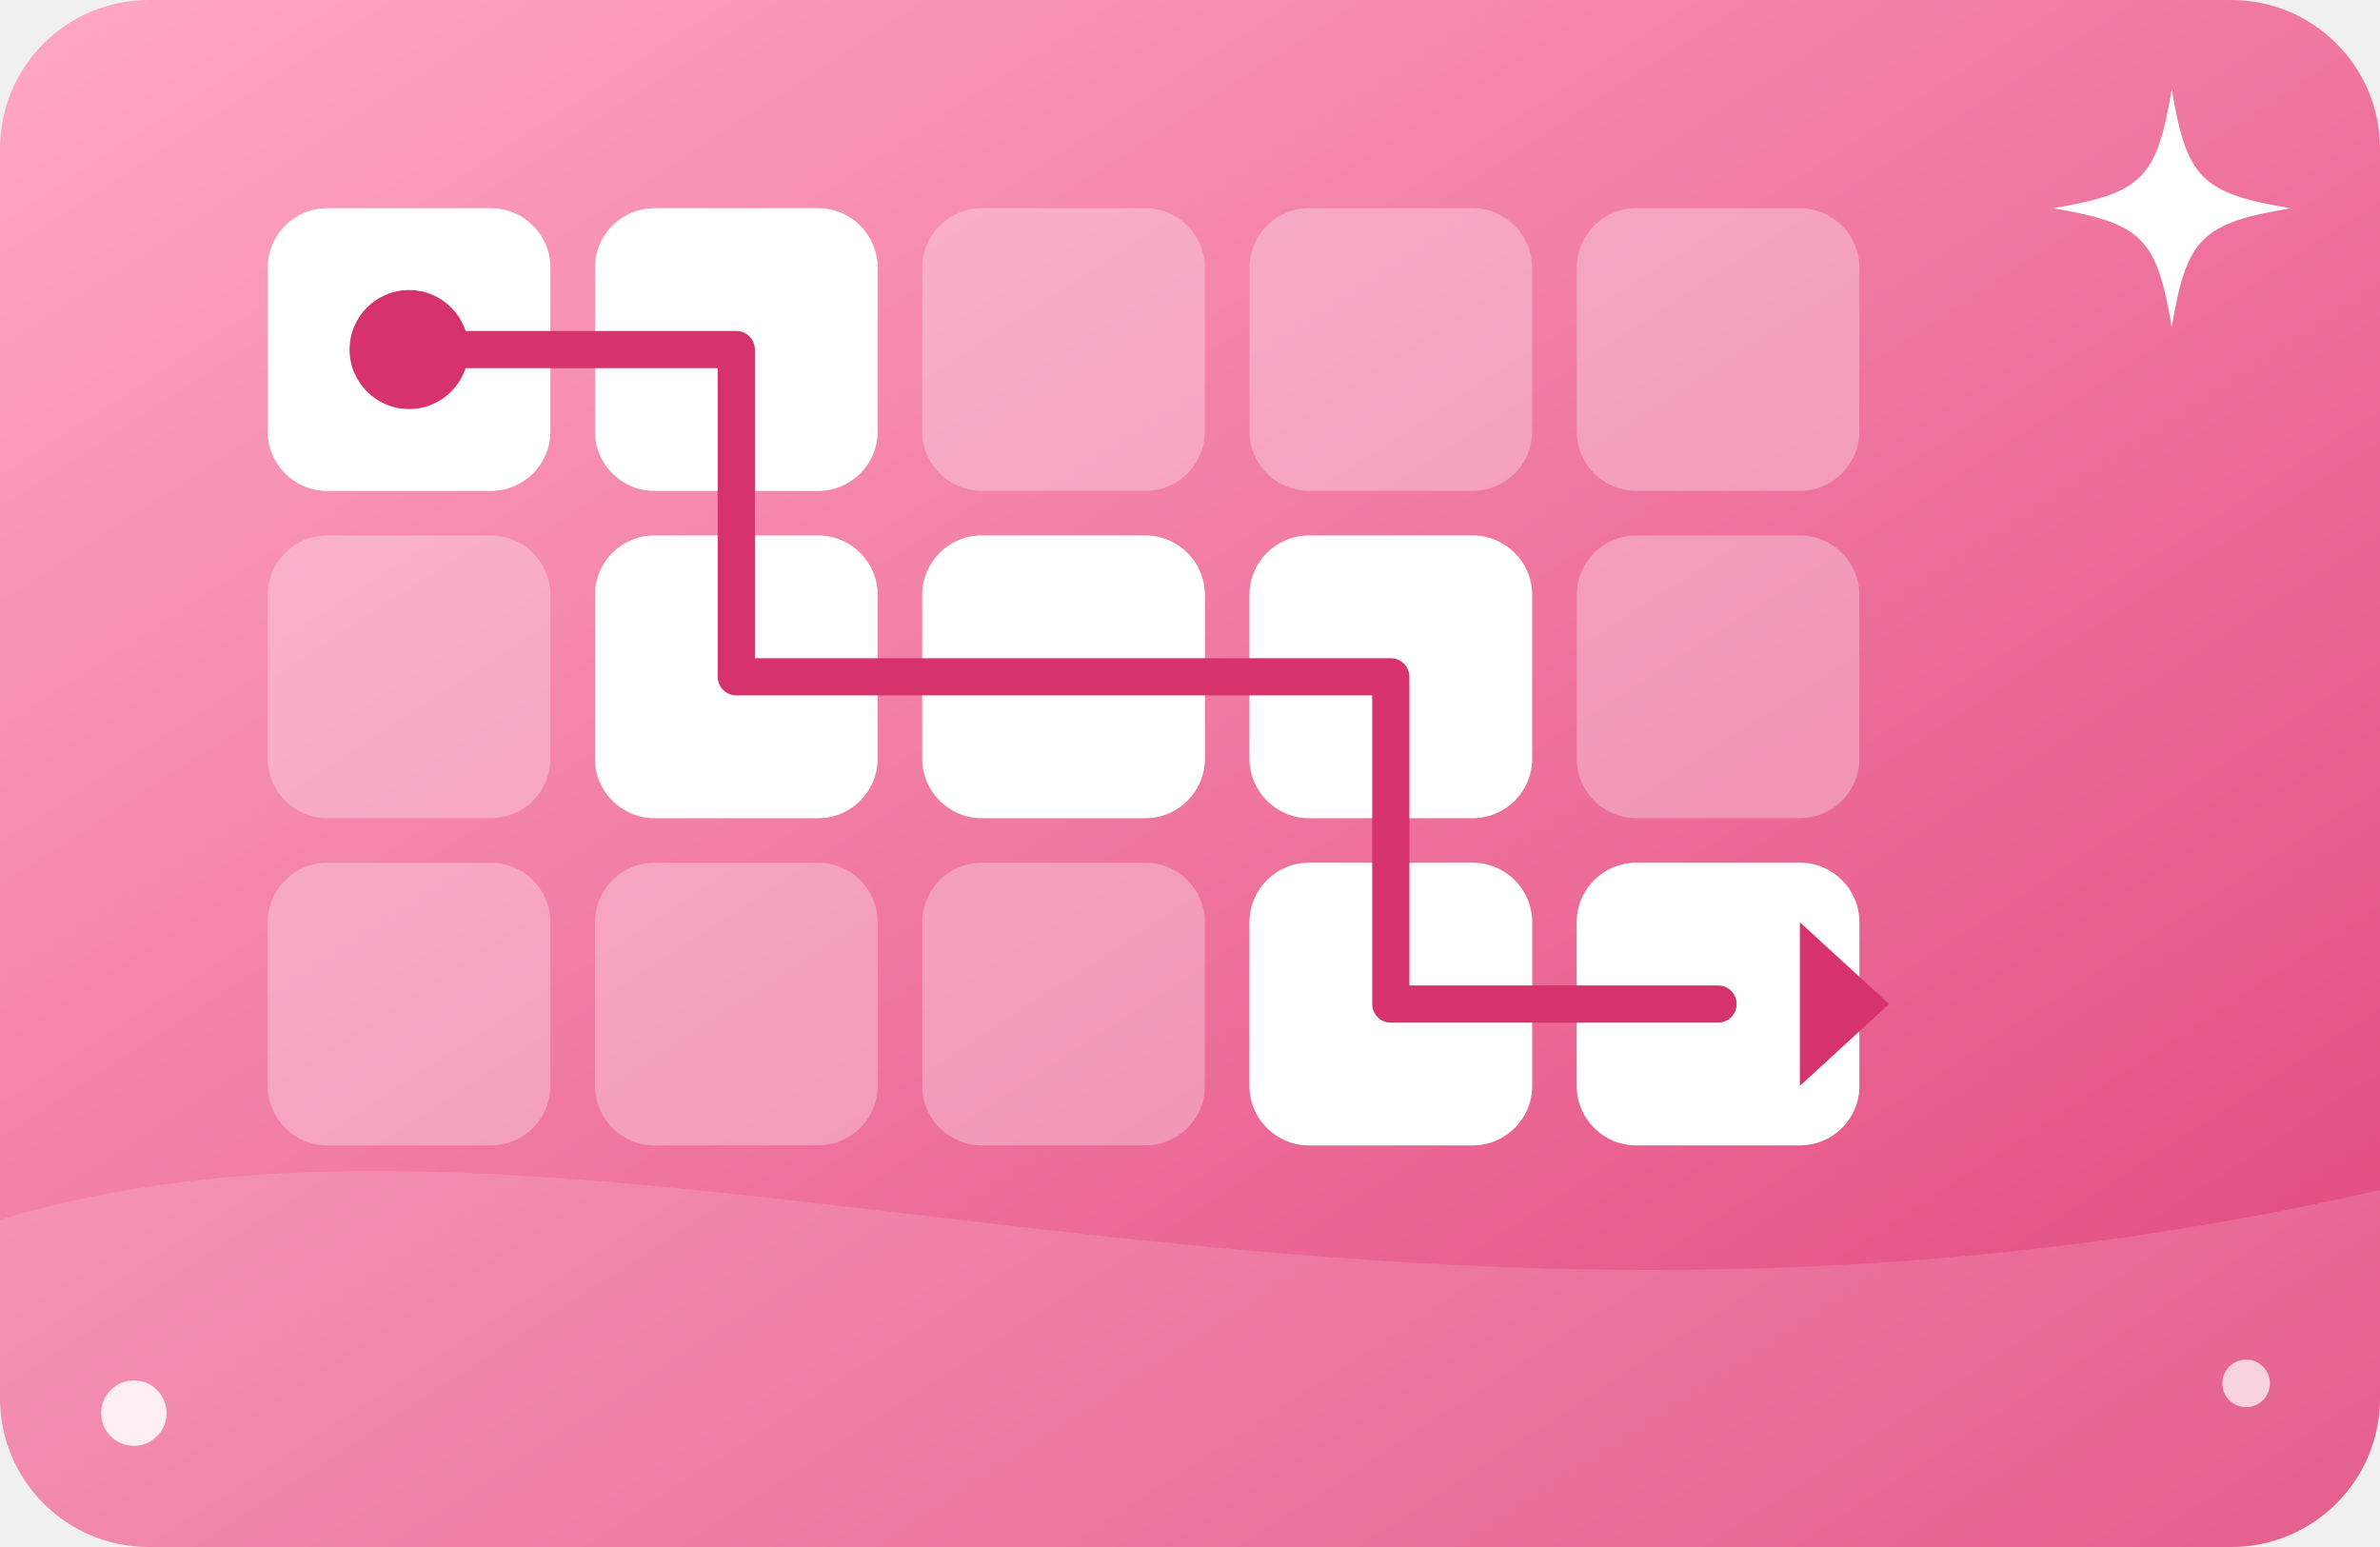
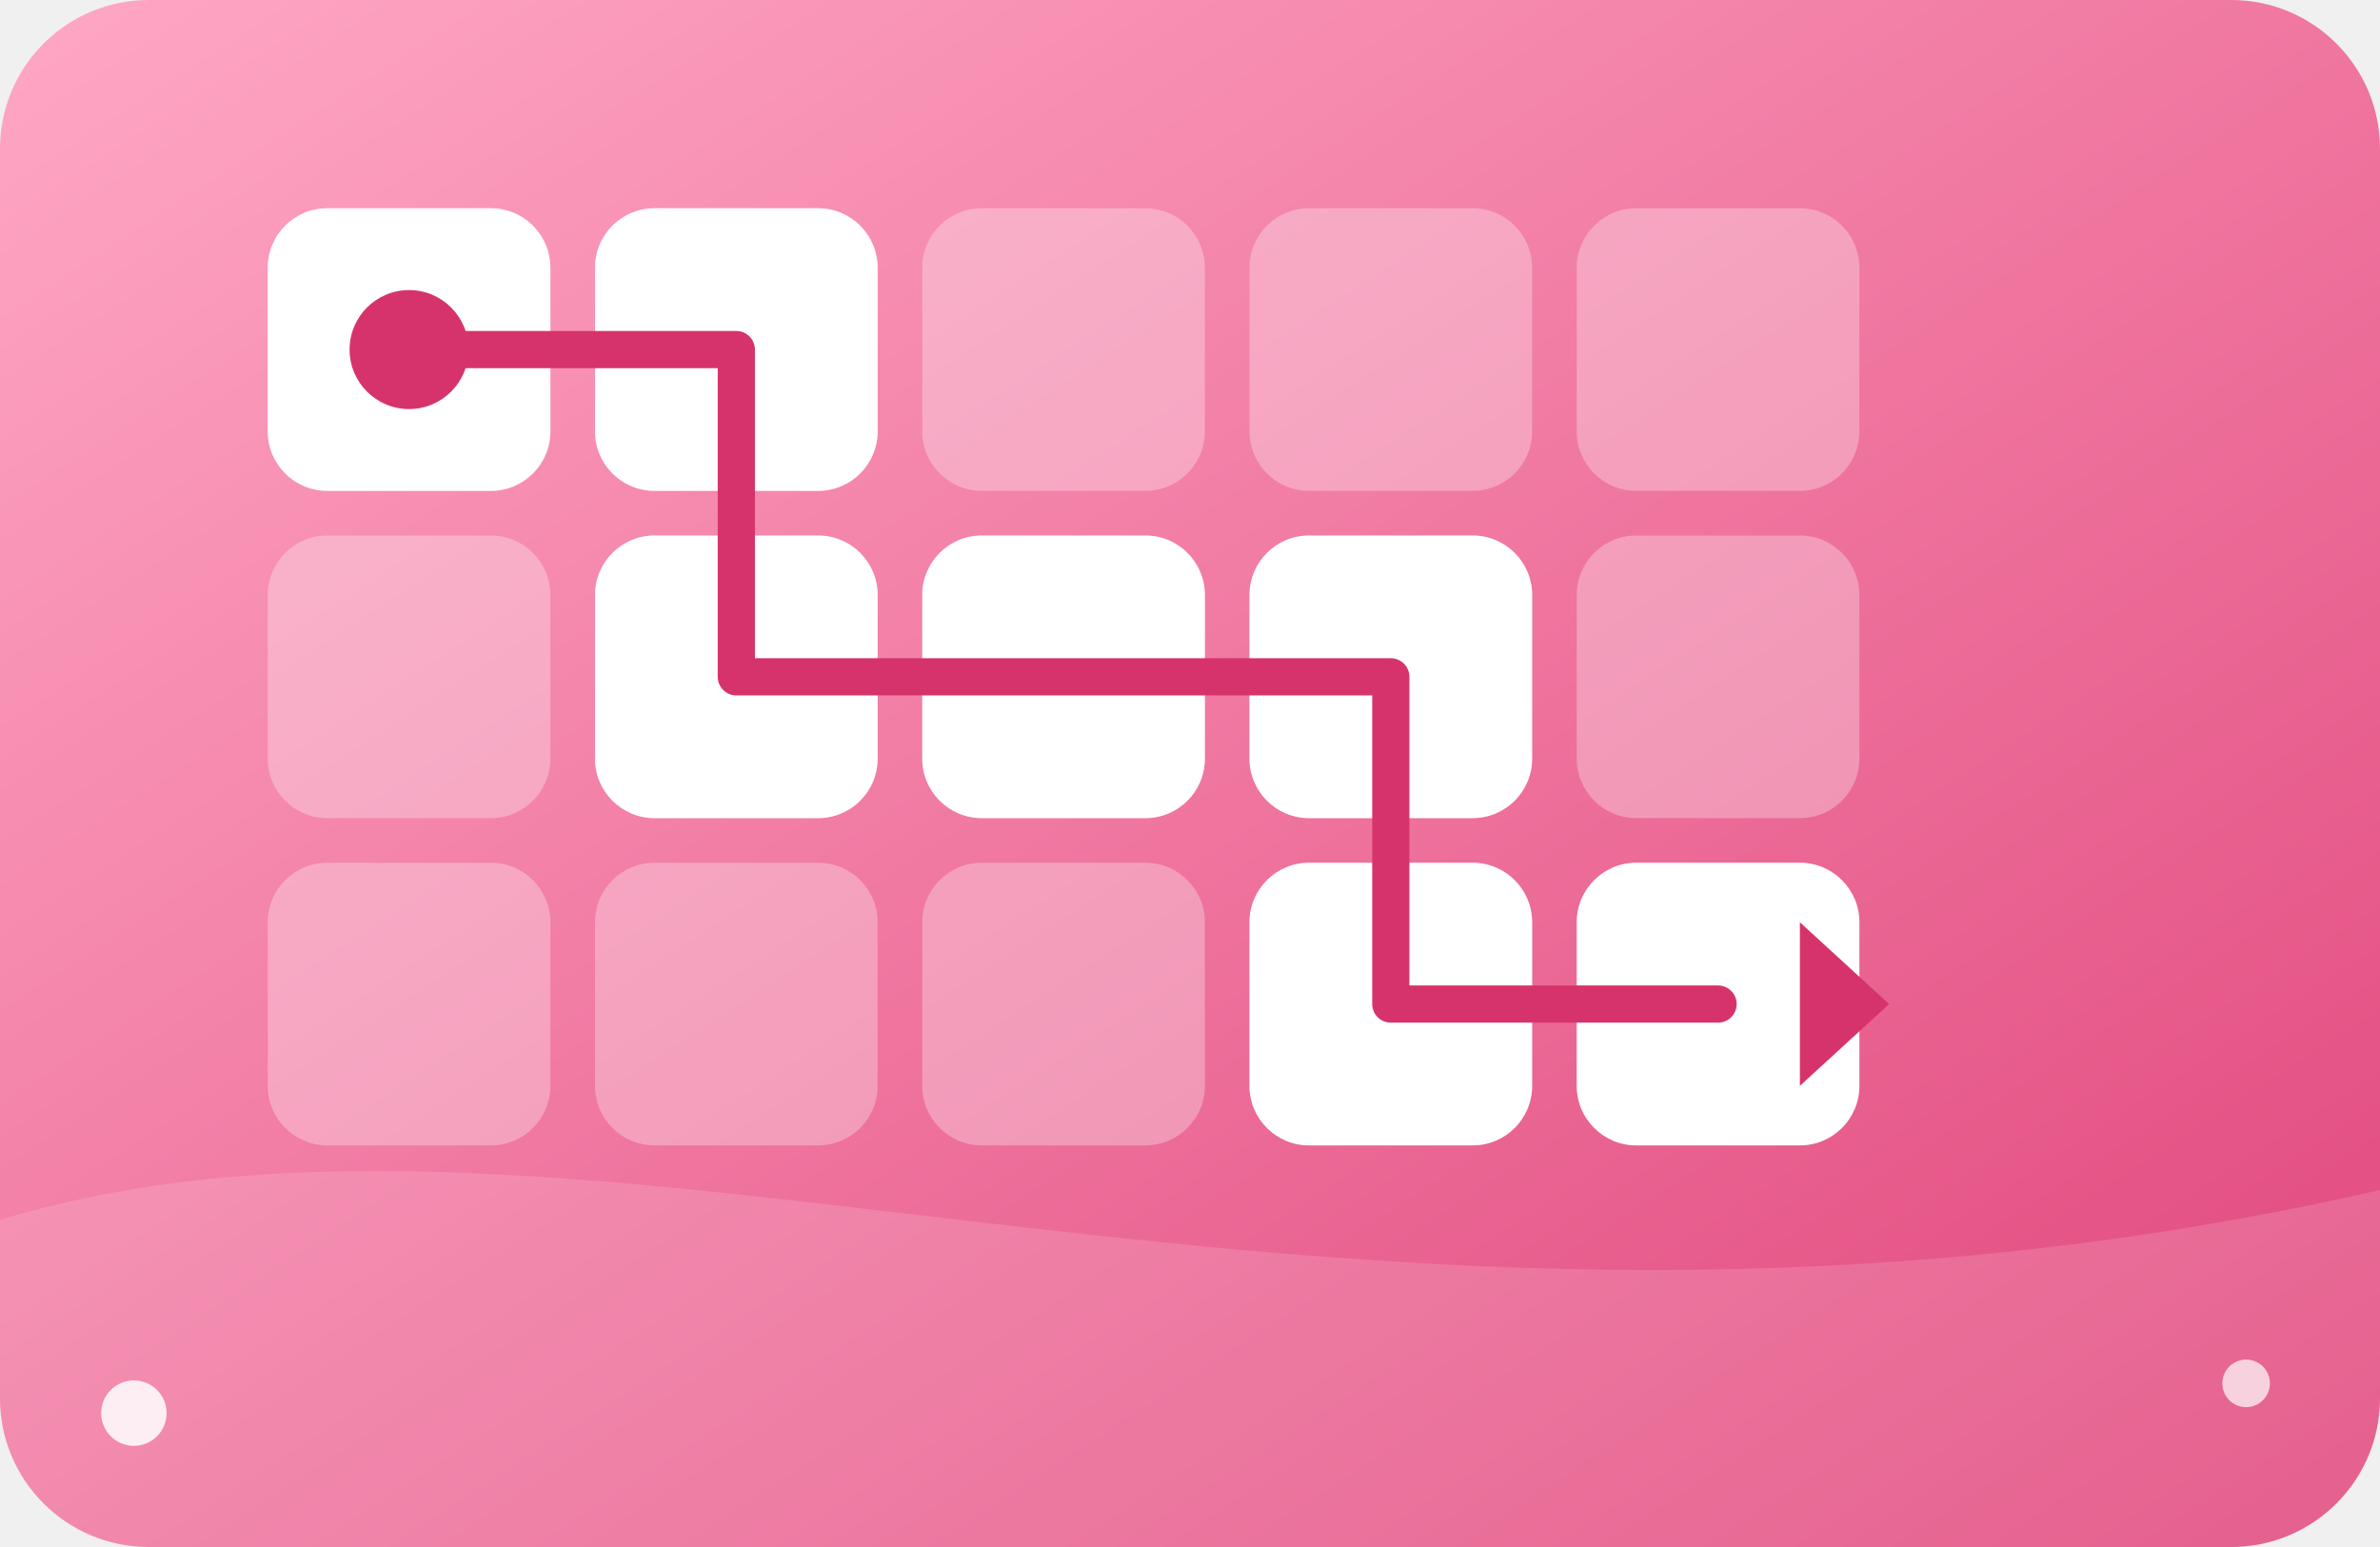
<svg xmlns="http://www.w3.org/2000/svg" viewBox="0 0 160 104" role="img" aria-label="Сандар менен лабиринт">
  <defs>
    <linearGradient id="mzg" x1="0" y1="0" x2="1" y2="1">
      <stop offset="0" stop-color="#FFA8C5" />
      <stop offset="1" stop-color="#E0457B" />
    </linearGradient>
    <clipPath id="mzc">
      <rect width="160" height="104" rx="10" />
    </clipPath>
  </defs>
  <g clip-path="url(#mzc)">
    <rect width="160" height="104" fill="url(#mzg)" />
    <path d="M0 82C40 70 90 96 160 80V104H0Z" fill="#fff" opacity=".14" />
  </g>
  <circle cx="9" cy="95" r="2.2" fill="#fff" opacity=".85" />
  <circle cx="151" cy="93" r="1.6" fill="#fff" opacity=".7" />
-   <g transform="translate(146 14)">
-     <path d="M0-8C1-2 2-1 8 0 2 1 1 2 0 8-1 2-2 1-8 0-2-1-1-2 0-8Z" fill="#fff" />
-   </g>
  <rect x="18" y="14" width="19" height="19" rx="4" fill="#fff" opacity=".3" />
  <rect x="40" y="14" width="19" height="19" rx="4" fill="#fff" opacity=".3" />
  <rect x="62" y="14" width="19" height="19" rx="4" fill="#fff" opacity=".3" />
  <rect x="84" y="14" width="19" height="19" rx="4" fill="#fff" opacity=".3" />
  <rect x="106" y="14" width="19" height="19" rx="4" fill="#fff" opacity=".3" />
  <rect x="18" y="36" width="19" height="19" rx="4" fill="#fff" opacity=".3" />
  <rect x="40" y="36" width="19" height="19" rx="4" fill="#fff" opacity=".3" />
  <rect x="62" y="36" width="19" height="19" rx="4" fill="#fff" opacity=".3" />
  <rect x="84" y="36" width="19" height="19" rx="4" fill="#fff" opacity=".3" />
  <rect x="106" y="36" width="19" height="19" rx="4" fill="#fff" opacity=".3" />
  <rect x="18" y="58" width="19" height="19" rx="4" fill="#fff" opacity=".3" />
  <rect x="40" y="58" width="19" height="19" rx="4" fill="#fff" opacity=".3" />
  <rect x="62" y="58" width="19" height="19" rx="4" fill="#fff" opacity=".3" />
  <rect x="84" y="58" width="19" height="19" rx="4" fill="#fff" opacity=".3" />
  <rect x="106" y="58" width="19" height="19" rx="4" fill="#fff" opacity=".3" />
  <rect x="18" y="14" width="19" height="19" rx="4" fill="#fff" />
  <rect x="40" y="14" width="19" height="19" rx="4" fill="#fff" />
  <rect x="40" y="36" width="19" height="19" rx="4" fill="#fff" />
  <rect x="62" y="36" width="19" height="19" rx="4" fill="#fff" />
  <rect x="84" y="36" width="19" height="19" rx="4" fill="#fff" />
  <rect x="84" y="58" width="19" height="19" rx="4" fill="#fff" />
  <rect x="106" y="58" width="19" height="19" rx="4" fill="#fff" />
  <path d="M27.5 23.5H49.5V45.5H93.5V67.5H115.5" fill="none" stroke="#D6336C" stroke-width="2.5" stroke-linecap="round" stroke-linejoin="round" />
  <circle cx="27.5" cy="23.5" r="4" fill="#D6336C" />
  <path d="M121 62l6 5.5-6 5.5Z" fill="#D6336C" />
</svg>
